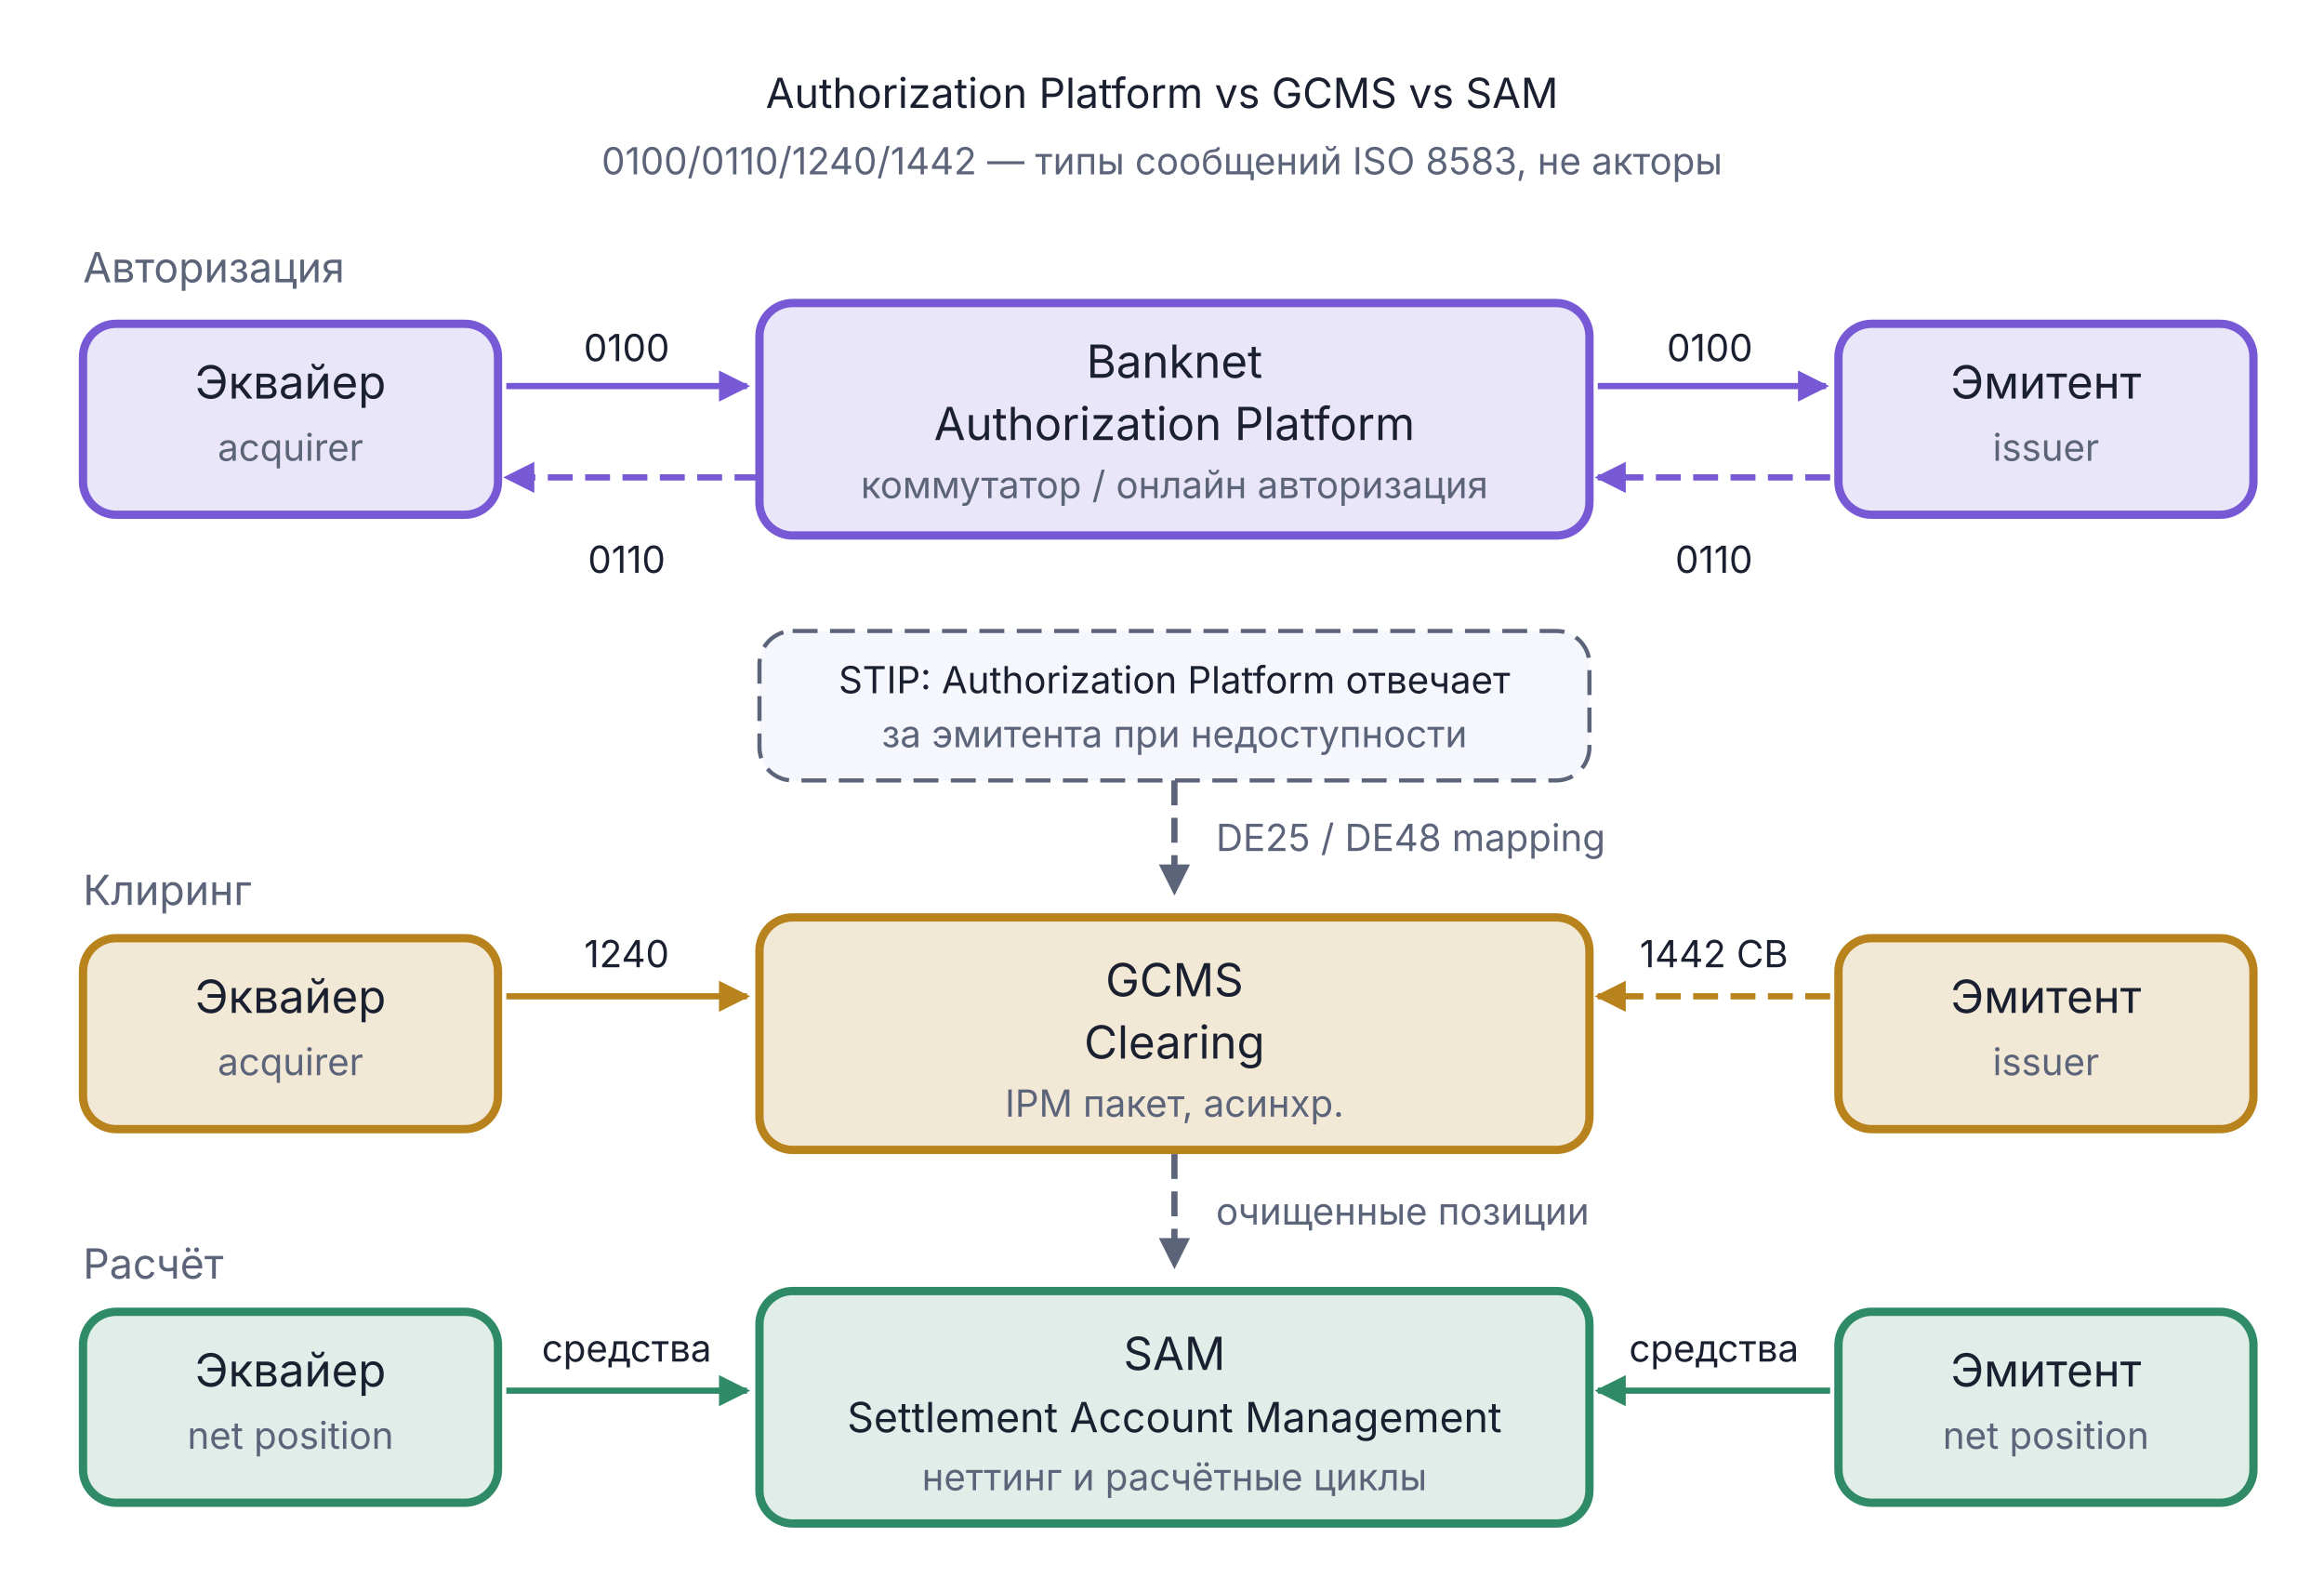
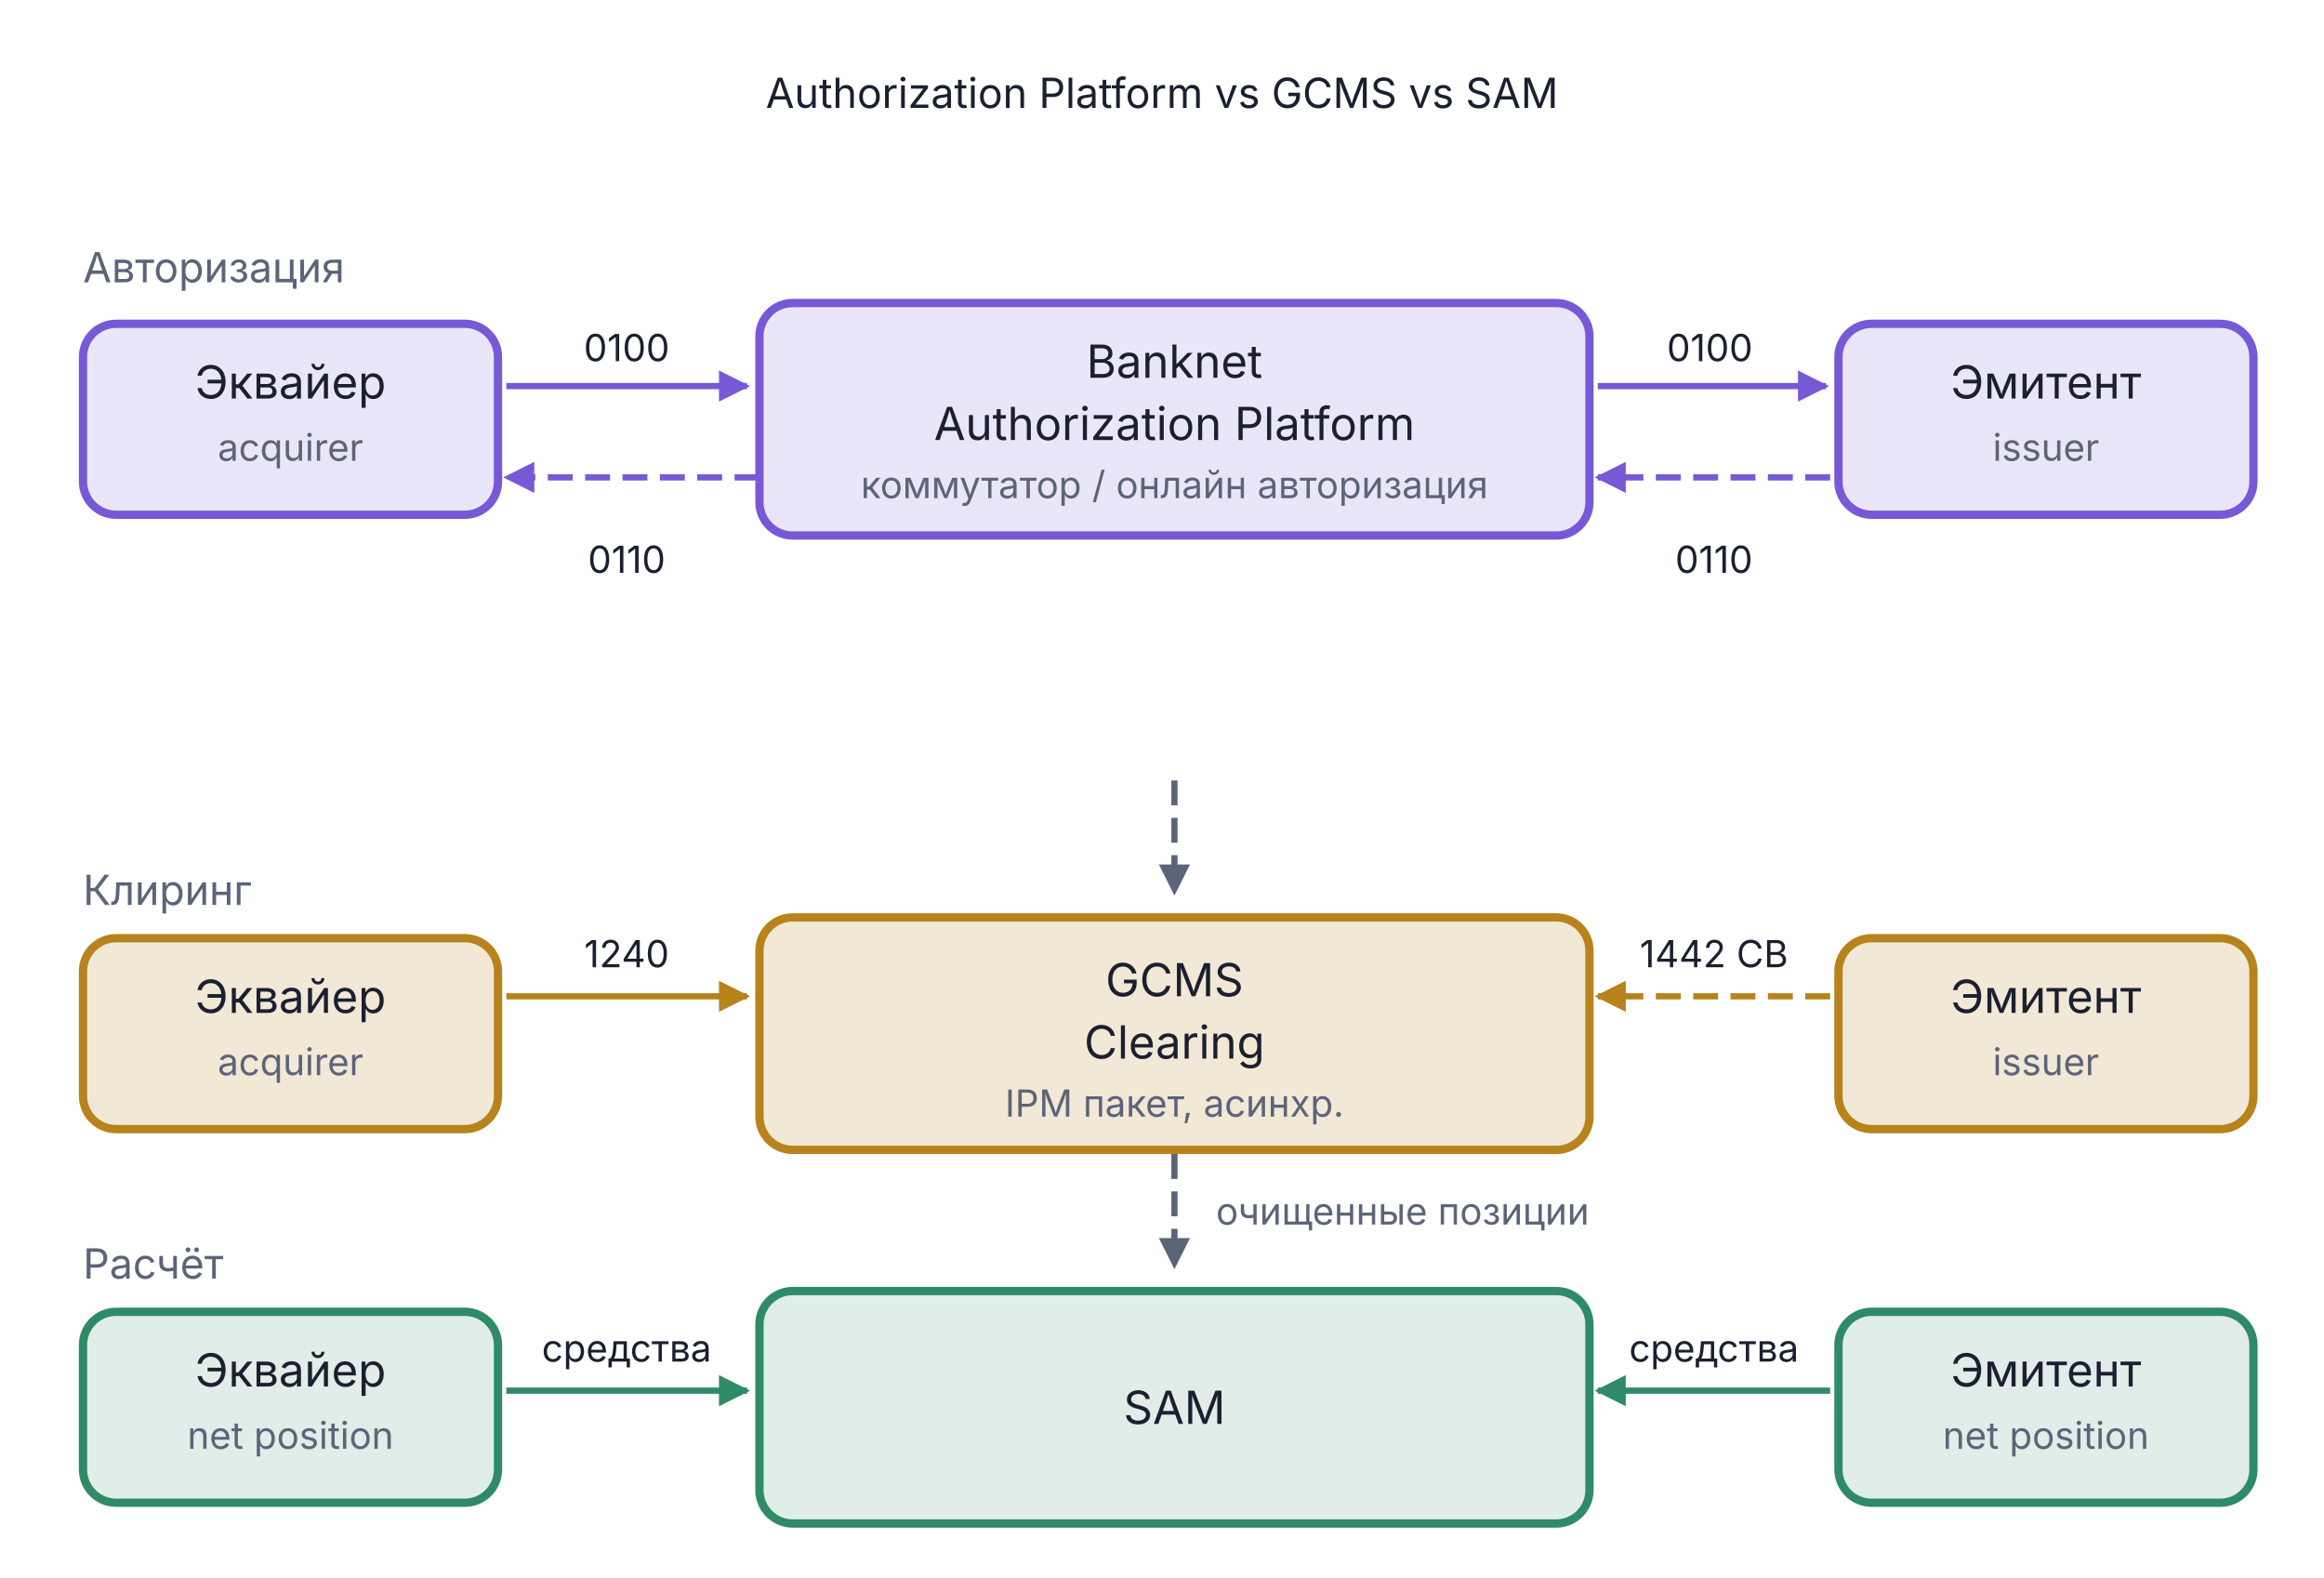
<svg xmlns="http://www.w3.org/2000/svg" viewBox="0 0 560 380" width="560" height="380">
  <defs>
    <marker id="arr-AccentB" viewBox="0 0 10 10" refX="9" refY="5" markerWidth="5" markerHeight="5" orient="auto">
      <path d="M0,0 L10,5 L0,10 Z" fill="#7759D6" />
    </marker>
    <marker id="arr-AccentB-s" viewBox="0 0 10 10" refX="1" refY="5" markerWidth="5" markerHeight="5" orient="auto">
      <path d="M10,0 L0,5 L10,10 Z" fill="#7759D6" />
    </marker>
    <marker id="arr-Muted" viewBox="0 0 10 10" refX="9" refY="5" markerWidth="5" markerHeight="5" orient="auto">
      <path d="M0,0 L10,5 L0,10 Z" fill="#5C647A" />
    </marker>
    <marker id="arr-Muted-s" viewBox="0 0 10 10" refX="1" refY="5" markerWidth="5" markerHeight="5" orient="auto">
      <path d="M10,0 L0,5 L10,10 Z" fill="#5C647A" />
    </marker>
    <marker id="arr-Warn" viewBox="0 0 10 10" refX="9" refY="5" markerWidth="5" markerHeight="5" orient="auto">
      <path d="M0,0 L10,5 L0,10 Z" fill="#B8821C" />
    </marker>
    <marker id="arr-Warn-s" viewBox="0 0 10 10" refX="1" refY="5" markerWidth="5" markerHeight="5" orient="auto">
      <path d="M10,0 L0,5 L10,10 Z" fill="#B8821C" />
    </marker>
    <marker id="arr-Good" viewBox="0 0 10 10" refX="9" refY="5" markerWidth="5" markerHeight="5" orient="auto">
      <path d="M0,0 L10,5 L0,10 Z" fill="#2F8B67" />
    </marker>
    <marker id="arr-Good-s" viewBox="0 0 10 10" refX="1" refY="5" markerWidth="5" markerHeight="5" orient="auto">
      <path d="M10,0 L0,5 L10,10 Z" fill="#2F8B67" />
    </marker>
  </defs>
  <text x="280.0" y="26.0" text-anchor="middle" font-family="Inter, -apple-system, BlinkMacSystemFont, 'Helvetica Neue', Arial, sans-serif" font-size="10" fill="#1A2030">Authorization Platform vs GCMS vs SAM</text>
-   <text x="280.0" y="42.0" text-anchor="middle" font-family="Inter, -apple-system, BlinkMacSystemFont, 'Helvetica Neue', Arial, sans-serif" font-size="9" fill="#5C647A">0100/0110/1240/1442 — типы сообщений ISO 8583, не акторы</text>
  <text x="20.0" y="68.0" text-anchor="start" font-family="Inter, -apple-system, BlinkMacSystemFont, 'Helvetica Neue', Arial, sans-serif" font-size="10" fill="#5C647A">Авторизация</text>
  <rect x="20.0" y="78.0" width="100" height="46" rx="8" fill="#7759D6" fill-opacity="0.15" stroke="#7759D6" stroke-width="2" />
  <text x="70.0" y="96.0" text-anchor="middle" font-family="Inter, -apple-system, BlinkMacSystemFont, 'Helvetica Neue', Arial, sans-serif" font-size="11" fill="#1A2030">Эквайер</text>
  <text x="70.0" y="111.0" text-anchor="middle" font-family="Inter, -apple-system, BlinkMacSystemFont, 'Helvetica Neue', Arial, sans-serif" font-size="9" fill="#5C647A">acquirer</text>
  <line x1="122.0" y1="93.0" x2="180.0" y2="93.0" stroke="#7759D6" stroke-width="1.5" marker-end="url(#arr-AccentB)" />
  <text x="151.0" y="87.0" text-anchor="middle" font-family="Inter, -apple-system, BlinkMacSystemFont, 'Helvetica Neue', Arial, sans-serif" font-size="9" fill="#1A2030">0100</text>
  <rect x="183.0" y="73.0" width="200" height="56" rx="8" fill="#7759D6" fill-opacity="0.15" stroke="#7759D6" stroke-width="2" />
  <text x="283.0" y="91.0" text-anchor="middle" font-family="Inter, -apple-system, BlinkMacSystemFont, 'Helvetica Neue', Arial, sans-serif" font-size="11" fill="#1A2030">Banknet</text>
  <text x="283.0" y="106.0" text-anchor="middle" font-family="Inter, -apple-system, BlinkMacSystemFont, 'Helvetica Neue', Arial, sans-serif" font-size="11" fill="#1A2030">Authorization Platform</text>
  <text x="283.0" y="120.0" text-anchor="middle" font-family="Inter, -apple-system, BlinkMacSystemFont, 'Helvetica Neue', Arial, sans-serif" font-size="9" fill="#5C647A">коммутатор / онлайн авторизация</text>
  <line x1="385.0" y1="93.0" x2="440.0" y2="93.0" stroke="#7759D6" stroke-width="1.5" marker-end="url(#arr-AccentB)" />
  <text x="412.0" y="87.0" text-anchor="middle" font-family="Inter, -apple-system, BlinkMacSystemFont, 'Helvetica Neue', Arial, sans-serif" font-size="9" fill="#1A2030">0100</text>
  <rect x="443.0" y="78.0" width="100" height="46" rx="8" fill="#7759D6" fill-opacity="0.15" stroke="#7759D6" stroke-width="2" />
  <text x="493.0" y="96.0" text-anchor="middle" font-family="Inter, -apple-system, BlinkMacSystemFont, 'Helvetica Neue', Arial, sans-serif" font-size="11" fill="#1A2030">Эмитент</text>
  <text x="493.0" y="111.0" text-anchor="middle" font-family="Inter, -apple-system, BlinkMacSystemFont, 'Helvetica Neue', Arial, sans-serif" font-size="9" fill="#5C647A">issuer</text>
  <line x1="441.0" y1="115.0" x2="385.0" y2="115.0" stroke="#7759D6" stroke-width="1.5" marker-end="url(#arr-AccentB)" stroke-dasharray="6,3" />
  <text x="413.0" y="138.0" text-anchor="middle" font-family="Inter, -apple-system, BlinkMacSystemFont, 'Helvetica Neue', Arial, sans-serif" font-size="9" fill="#1A2030">0110</text>
  <line x1="183.0" y1="115.0" x2="122.0" y2="115.0" stroke="#7759D6" stroke-width="1.5" marker-end="url(#arr-AccentB)" stroke-dasharray="6,3" />
  <text x="151.0" y="138.0" text-anchor="middle" font-family="Inter, -apple-system, BlinkMacSystemFont, 'Helvetica Neue', Arial, sans-serif" font-size="9" fill="#1A2030">0110</text>
-   <rect x="183.0" y="152.0" width="200" height="36" rx="8" fill="#F5F7FD" stroke="#5C647A" stroke-width="1" stroke-dasharray="6,3" />
-   <text x="283.0" y="167.0" text-anchor="middle" font-family="Inter, -apple-system, BlinkMacSystemFont, 'Helvetica Neue', Arial, sans-serif" font-size="9" fill="#1A2030">STIP: Authorization Platform отвечает</text>
-   <text x="283.0" y="180.0" text-anchor="middle" font-family="Inter, -apple-system, BlinkMacSystemFont, 'Helvetica Neue', Arial, sans-serif" font-size="9" fill="#5C647A">за эмитента при недоступности</text>
  <line x1="283.0" y1="188.0" x2="283.0" y2="215.0" stroke="#5C647A" stroke-width="1.5" stroke-dasharray="6,3" marker-end="url(#arr-Muted)" />
-   <text x="293.0" y="205.0" text-anchor="start" font-family="Inter, -apple-system, BlinkMacSystemFont, 'Helvetica Neue', Arial, sans-serif" font-size="9" fill="#5C647A">DE25 / DE48 mapping</text>
  <text x="20.0" y="218.0" text-anchor="start" font-family="Inter, -apple-system, BlinkMacSystemFont, 'Helvetica Neue', Arial, sans-serif" font-size="10" fill="#5C647A">Клиринг</text>
  <rect x="20.0" y="226.0" width="100" height="46" rx="8" fill="#B8821C" fill-opacity="0.18" stroke="#B8821C" stroke-width="2" />
  <text x="70.0" y="244.0" text-anchor="middle" font-family="Inter, -apple-system, BlinkMacSystemFont, 'Helvetica Neue', Arial, sans-serif" font-size="11" fill="#1A2030">Эквайер</text>
  <text x="70.0" y="259.0" text-anchor="middle" font-family="Inter, -apple-system, BlinkMacSystemFont, 'Helvetica Neue', Arial, sans-serif" font-size="9" fill="#5C647A">acquirer</text>
  <line x1="122.0" y1="240.0" x2="180.0" y2="240.0" stroke="#B8821C" stroke-width="1.5" marker-end="url(#arr-Warn)" />
  <text x="151.0" y="233.0" text-anchor="middle" font-family="Inter, -apple-system, BlinkMacSystemFont, 'Helvetica Neue', Arial, sans-serif" font-size="9" fill="#1A2030">1240</text>
  <rect x="183.0" y="221.0" width="200" height="56" rx="8" fill="#B8821C" fill-opacity="0.18" stroke="#B8821C" stroke-width="2" />
  <text x="283.0" y="240.0" text-anchor="middle" font-family="Inter, -apple-system, BlinkMacSystemFont, 'Helvetica Neue', Arial, sans-serif" font-size="11" fill="#1A2030">GCMS</text>
  <text x="283.0" y="255.0" text-anchor="middle" font-family="Inter, -apple-system, BlinkMacSystemFont, 'Helvetica Neue', Arial, sans-serif" font-size="11" fill="#1A2030">Clearing</text>
  <text x="283.0" y="269.0" text-anchor="middle" font-family="Inter, -apple-system, BlinkMacSystemFont, 'Helvetica Neue', Arial, sans-serif" font-size="9" fill="#5C647A">IPM пакет, асинхр.</text>
  <line x1="441.0" y1="240.0" x2="385.0" y2="240.0" stroke="#B8821C" stroke-width="1.5" stroke-dasharray="6,3" marker-end="url(#arr-Warn)" />
  <text x="413.0" y="233.0" text-anchor="middle" font-family="Inter, -apple-system, BlinkMacSystemFont, 'Helvetica Neue', Arial, sans-serif" font-size="9" fill="#1A2030">1442 CB</text>
  <rect x="443.0" y="226.0" width="100" height="46" rx="8" fill="#B8821C" fill-opacity="0.18" stroke="#B8821C" stroke-width="2" />
  <text x="493.0" y="244.0" text-anchor="middle" font-family="Inter, -apple-system, BlinkMacSystemFont, 'Helvetica Neue', Arial, sans-serif" font-size="11" fill="#1A2030">Эмитент</text>
  <text x="493.0" y="259.0" text-anchor="middle" font-family="Inter, -apple-system, BlinkMacSystemFont, 'Helvetica Neue', Arial, sans-serif" font-size="9" fill="#5C647A">issuer</text>
  <line x1="283.0" y1="278.0" x2="283.0" y2="305.0" stroke="#5C647A" stroke-width="1.5" stroke-dasharray="6,3" marker-end="url(#arr-Muted)" />
  <text x="293.0" y="295.0" text-anchor="start" font-family="Inter, -apple-system, BlinkMacSystemFont, 'Helvetica Neue', Arial, sans-serif" font-size="9" fill="#5C647A">очищенные позиции</text>
  <text x="20.0" y="308.0" text-anchor="start" font-family="Inter, -apple-system, BlinkMacSystemFont, 'Helvetica Neue', Arial, sans-serif" font-size="10" fill="#5C647A">Расчёт</text>
  <rect x="20.0" y="316.0" width="100" height="46" rx="8" fill="#2F8B67" fill-opacity="0.15" stroke="#2F8B67" stroke-width="2" />
  <text x="70.0" y="334.0" text-anchor="middle" font-family="Inter, -apple-system, BlinkMacSystemFont, 'Helvetica Neue', Arial, sans-serif" font-size="11" fill="#1A2030">Эквайер</text>
  <text x="70.0" y="349.0" text-anchor="middle" font-family="Inter, -apple-system, BlinkMacSystemFont, 'Helvetica Neue', Arial, sans-serif" font-size="9" fill="#5C647A">net position</text>
  <line x1="122.0" y1="335.0" x2="180.0" y2="335.0" stroke="#2F8B67" stroke-width="1.5" marker-end="url(#arr-Good)" />
  <text x="151.0" y="328.0" text-anchor="middle" font-family="Inter, -apple-system, BlinkMacSystemFont, 'Helvetica Neue', Arial, sans-serif" font-size="9" fill="#1A2030">средства</text>
  <rect x="183.0" y="311.0" width="200" height="56" rx="8" fill="#2F8B67" fill-opacity="0.15" stroke="#2F8B67" stroke-width="2" />
-   <text x="283.0" y="330.0" text-anchor="middle" font-family="Inter, -apple-system, BlinkMacSystemFont, 'Helvetica Neue', Arial, sans-serif" font-size="11" fill="#1A2030">SAM</text>
-   <text x="283.0" y="345.0" text-anchor="middle" font-family="Inter, -apple-system, BlinkMacSystemFont, 'Helvetica Neue', Arial, sans-serif" font-size="10" fill="#1A2030">Settlement Account Management</text>
-   <text x="283.0" y="359.0" text-anchor="middle" font-family="Inter, -apple-system, BlinkMacSystemFont, 'Helvetica Neue', Arial, sans-serif" font-size="9" fill="#5C647A">неттинг и расчётные циклы</text>
+   <text x="283.0" y="343.0" text-anchor="middle" font-family="Inter, -apple-system, BlinkMacSystemFont, 'Helvetica Neue', Arial, sans-serif" font-size="11" fill="#1A2030">SAM</text>
  <line x1="441.0" y1="335.0" x2="385.0" y2="335.0" stroke="#2F8B67" stroke-width="1.5" marker-end="url(#arr-Good)" />
  <text x="413.0" y="328.0" text-anchor="middle" font-family="Inter, -apple-system, BlinkMacSystemFont, 'Helvetica Neue', Arial, sans-serif" font-size="9" fill="#1A2030">средства</text>
  <rect x="443.0" y="316.0" width="100" height="46" rx="8" fill="#2F8B67" fill-opacity="0.15" stroke="#2F8B67" stroke-width="2" />
  <text x="493.0" y="334.0" text-anchor="middle" font-family="Inter, -apple-system, BlinkMacSystemFont, 'Helvetica Neue', Arial, sans-serif" font-size="11" fill="#1A2030">Эмитент</text>
  <text x="493.0" y="349.0" text-anchor="middle" font-family="Inter, -apple-system, BlinkMacSystemFont, 'Helvetica Neue', Arial, sans-serif" font-size="9" fill="#5C647A">net position</text>
</svg>
